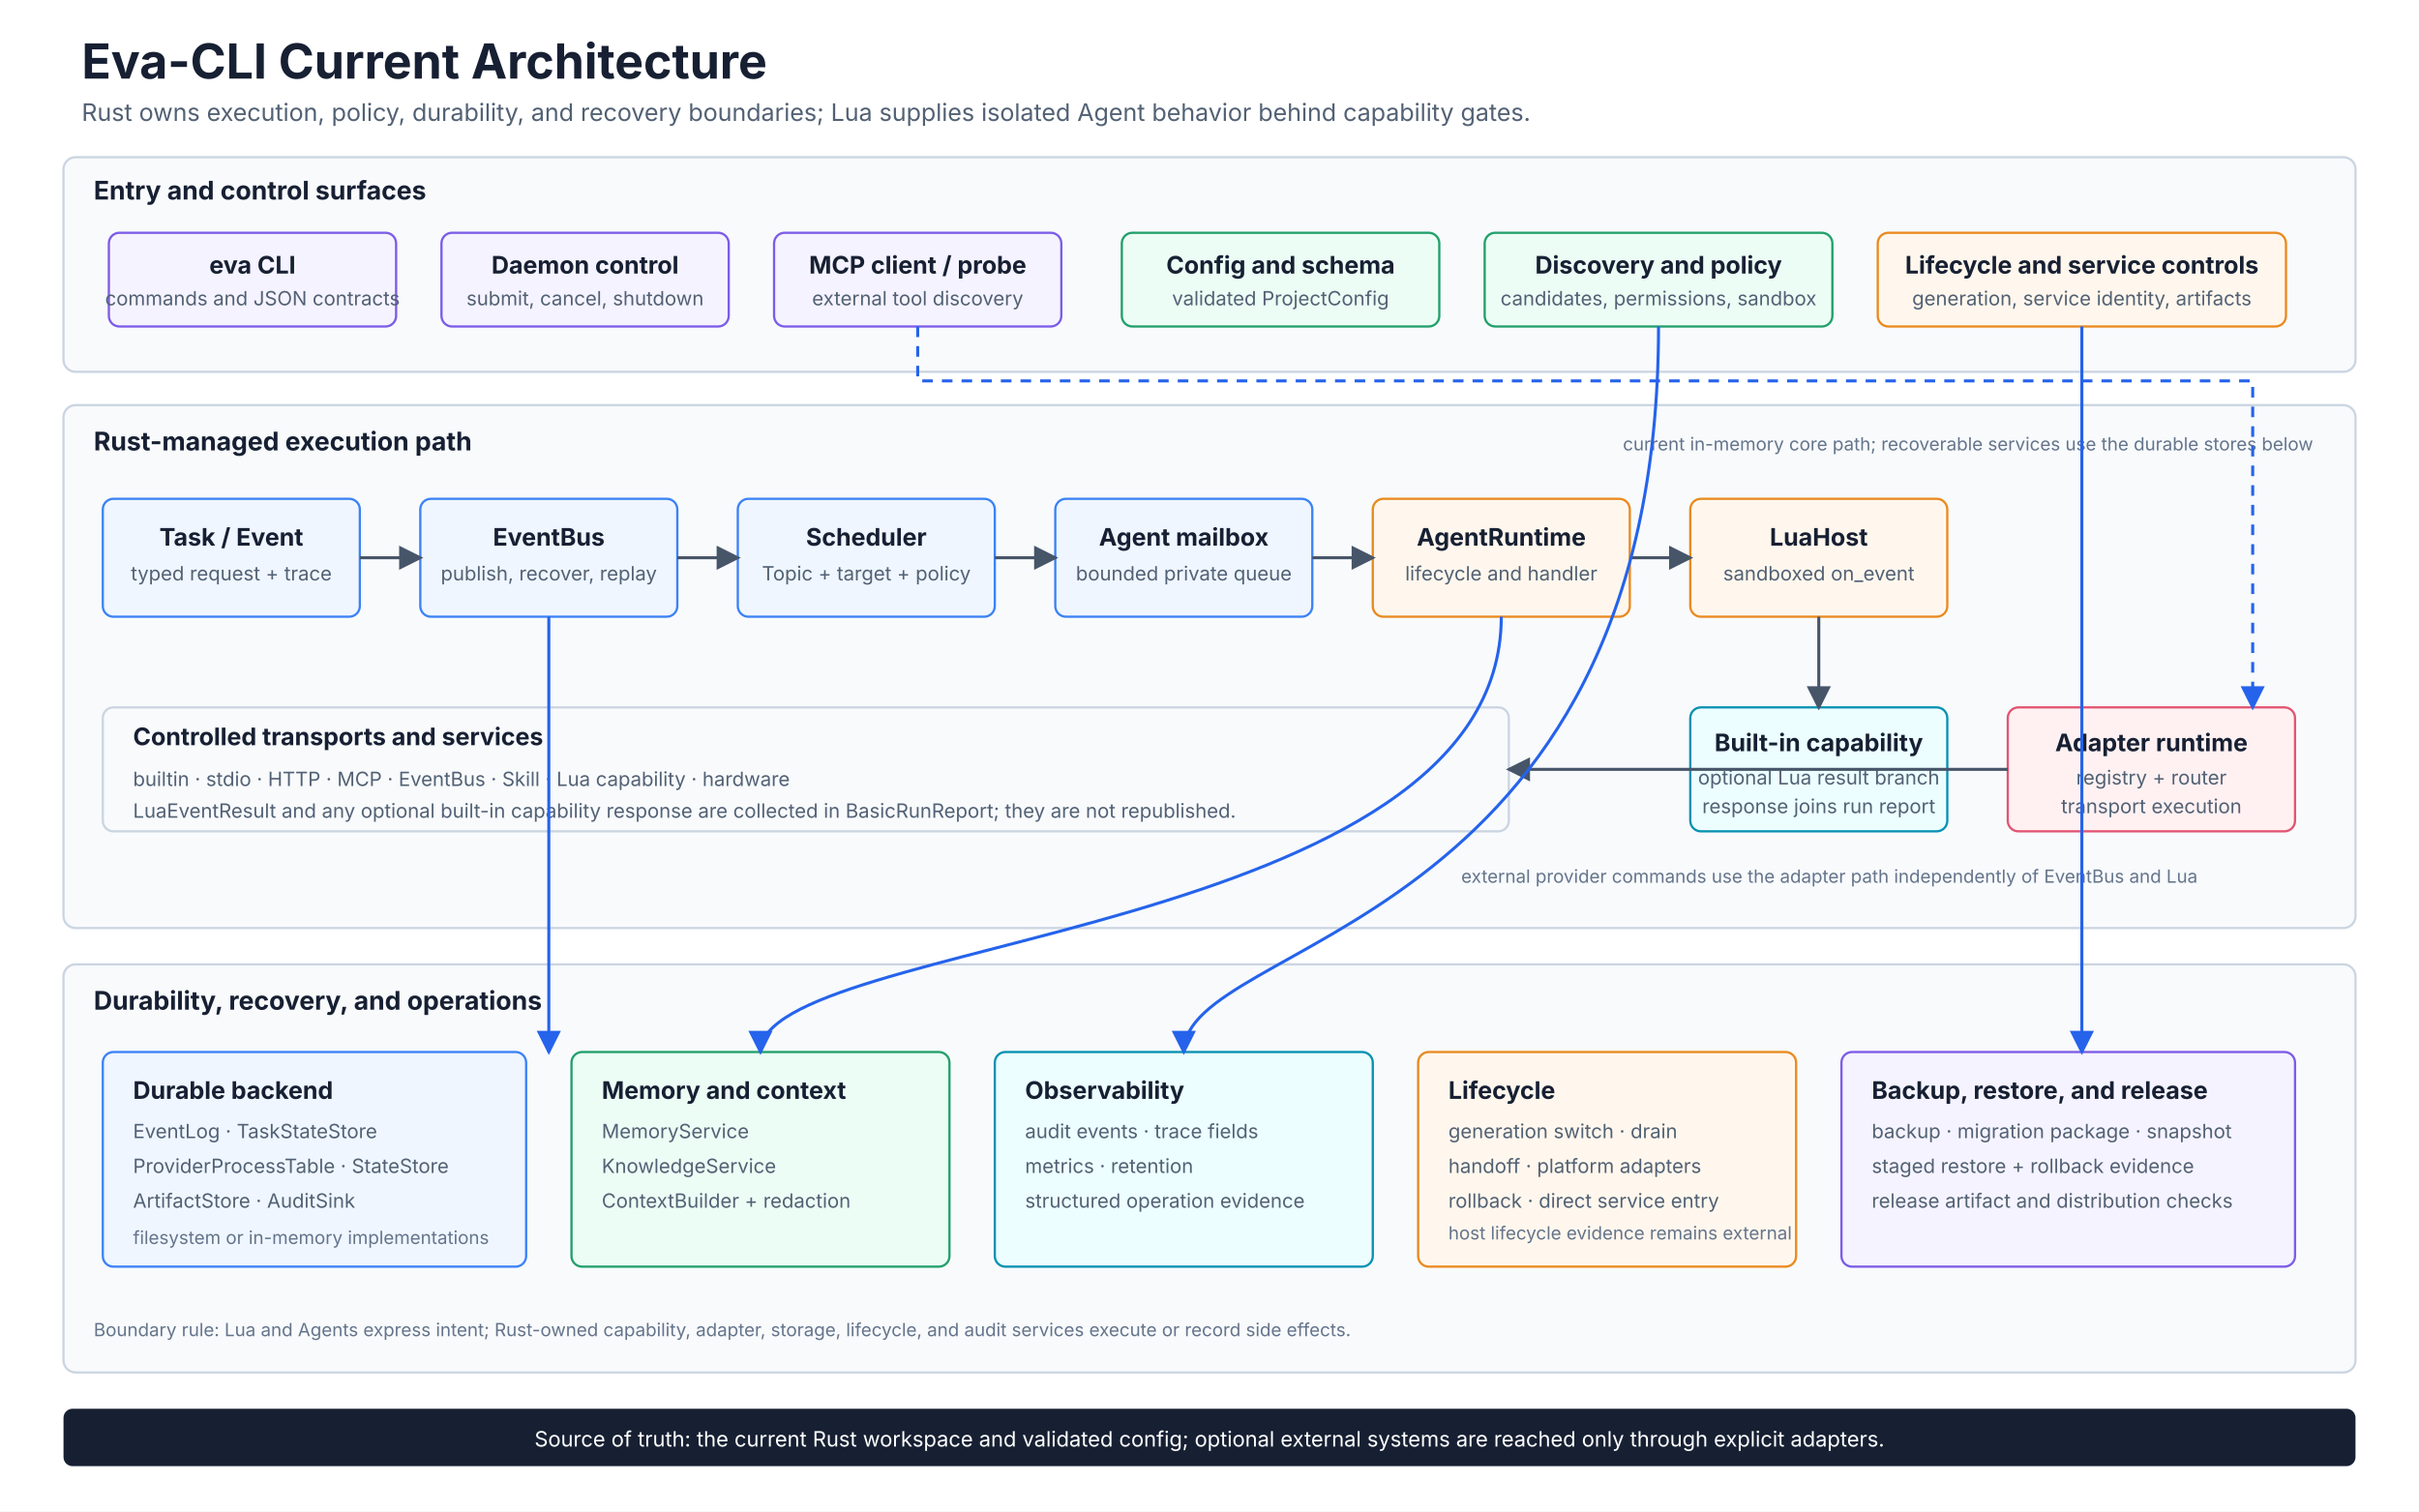
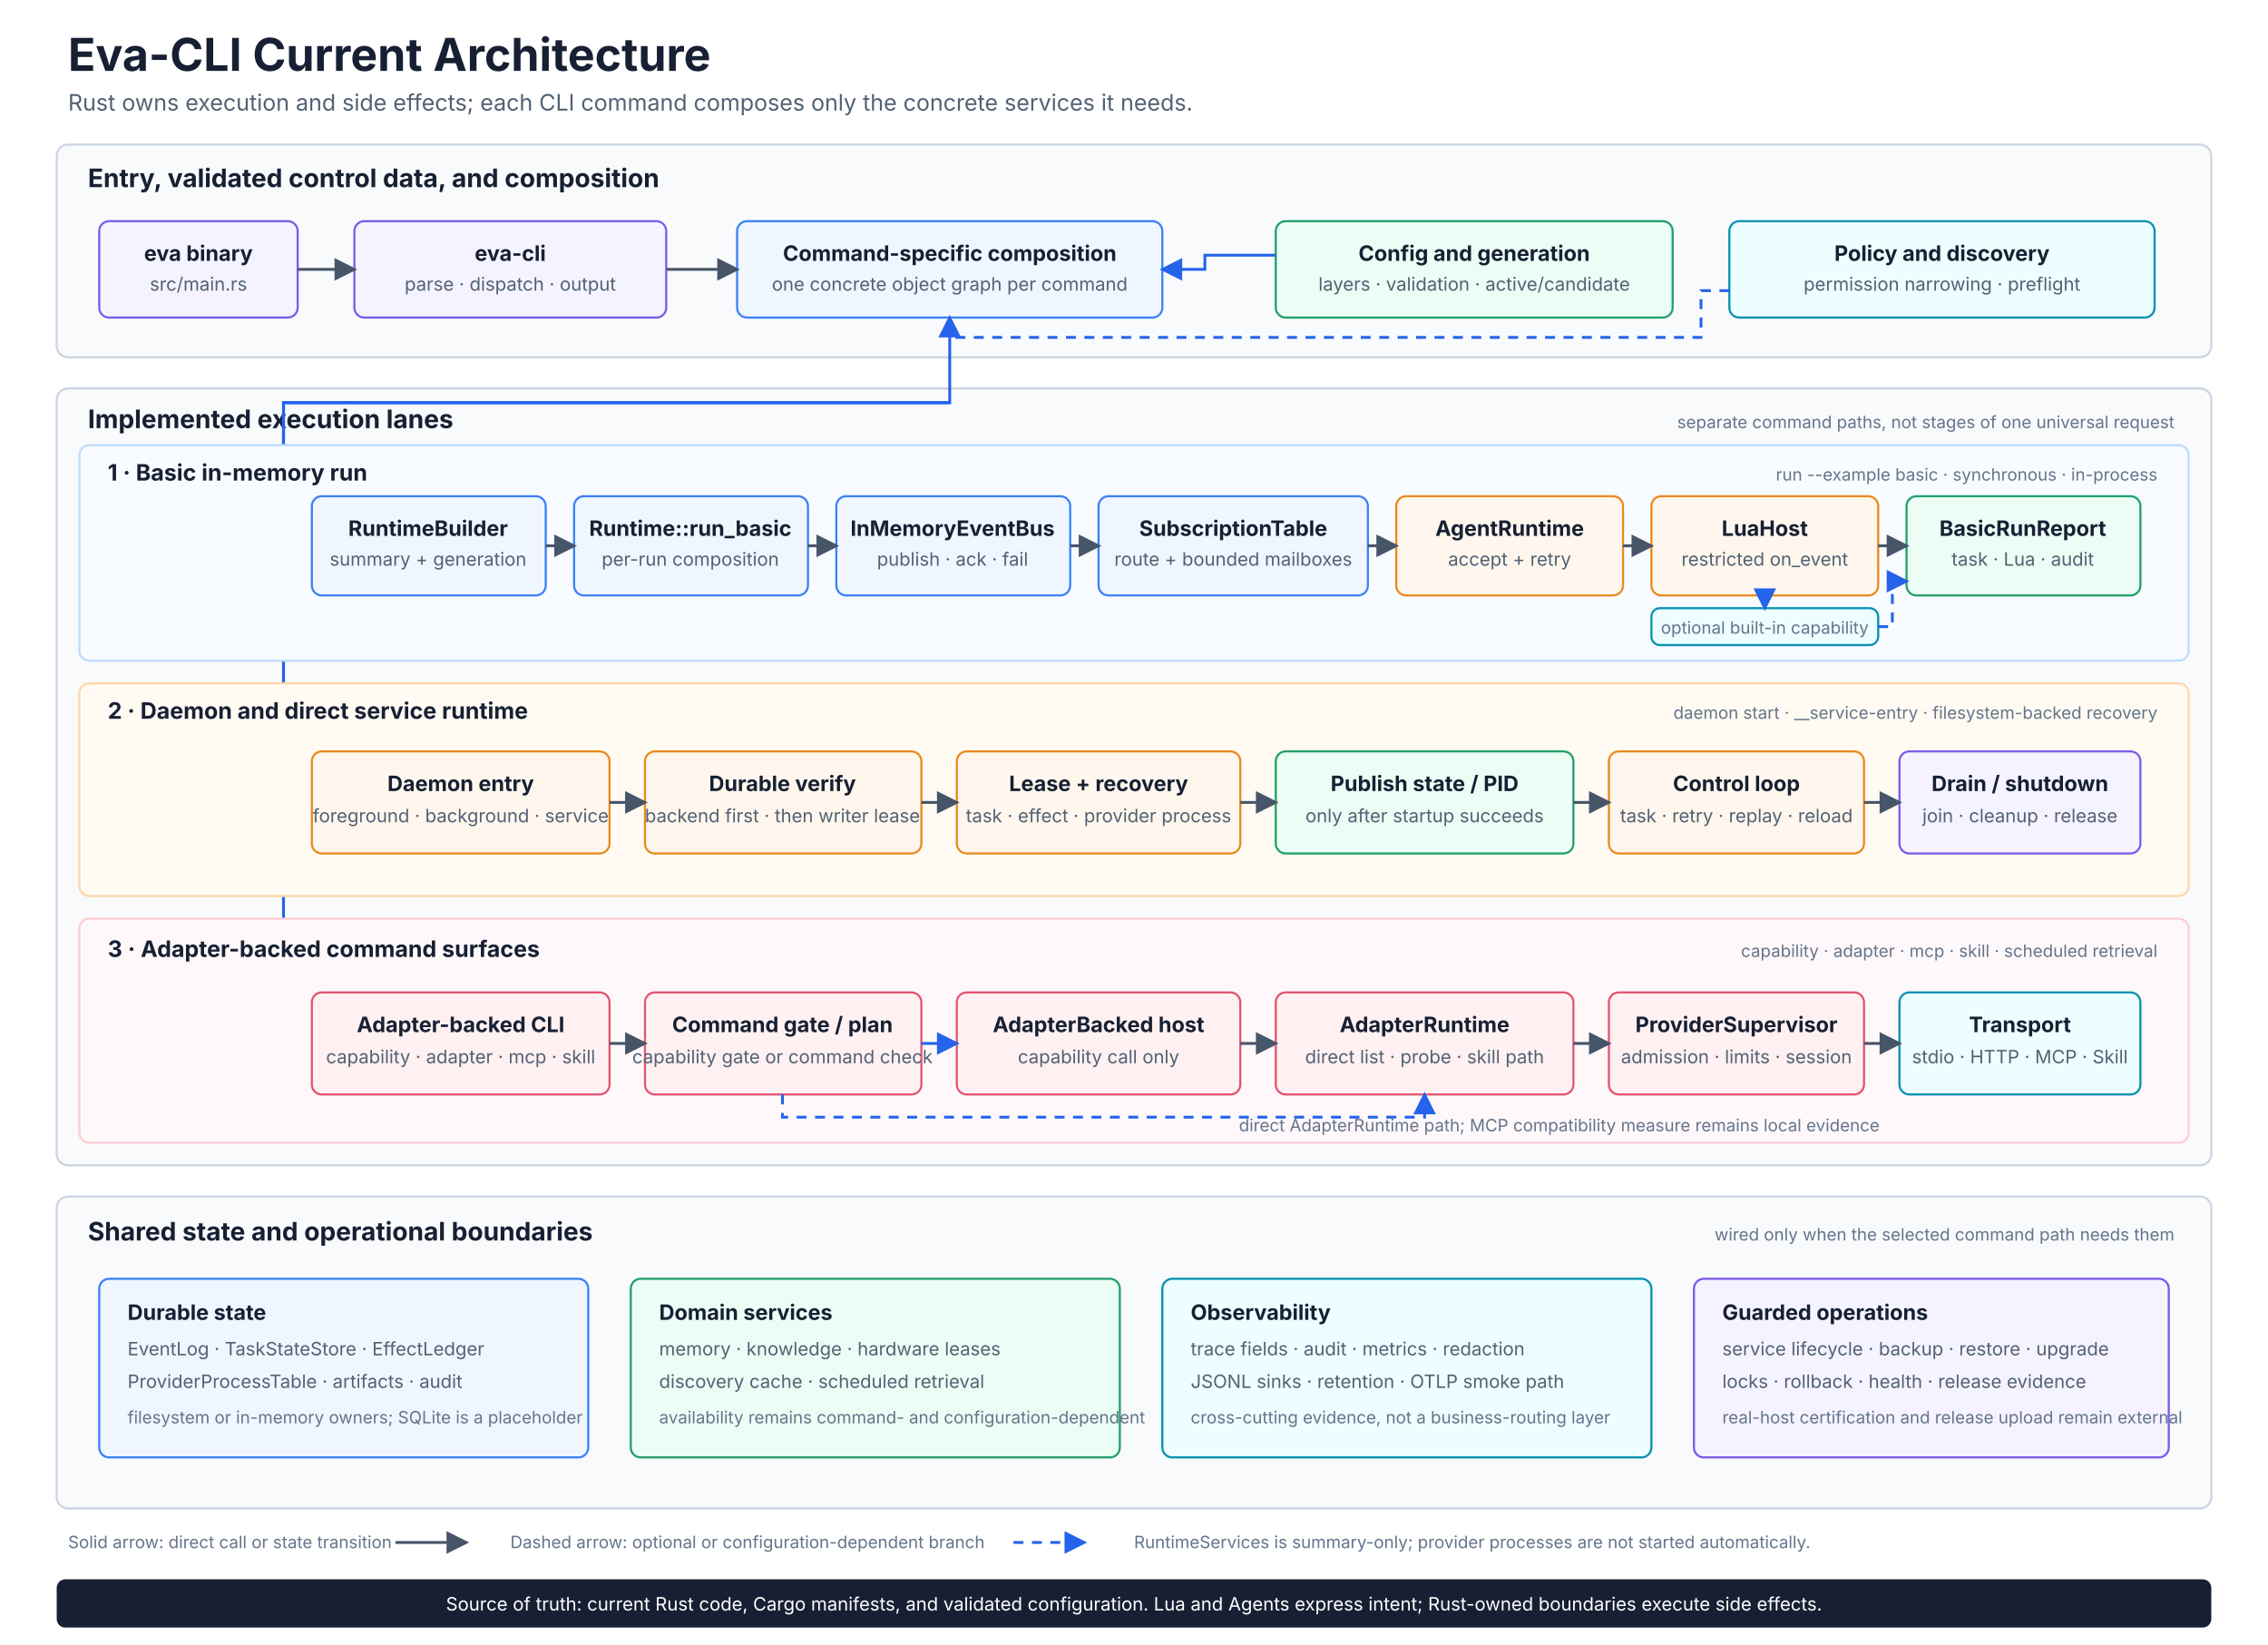
- <svg xmlns="http://www.w3.org/2000/svg" width="1600" height="1000" viewBox="0 0 1600 1000" role="img" aria-labelledby="title desc">
+ <svg xmlns="http://www.w3.org/2000/svg" width="1600" height="1160" viewBox="0 0 1600 1160" role="img" aria-labelledby="title desc">
  <defs>
    <marker id="arrow" markerWidth="8" markerHeight="8" refX="7" refY="4" orient="auto">
      <path d="M0 0L8 4L0 8Z" fill="#475569" />
    </marker>
    <marker id="arrow-blue" markerWidth="8" markerHeight="8" refX="7" refY="4" orient="auto">
      <path d="M0 0L8 4L0 8Z" fill="#2563eb" />
    </marker>
    <style>
-       text{font-family:Inter,"Segoe UI","Microsoft YaHei",sans-serif;fill:#172033}
-       .title{font-size:32px;font-weight:700}.subtitle{font-size:16px;fill:#526174}.section{font-size:17px;font-weight:700}
-       .label{font-size:16px;font-weight:700}.small{font-size:13px;fill:#526174}.tiny{font-size:12px;fill:#64748b}.footer{font-size:14px;fill:#ffffff}
-       .panel{fill:#f8fafc;stroke:#cbd5e1;stroke-width:1.5}.blue{fill:#eff6ff;stroke:#3b82f6;stroke-width:1.5}
-       .green{fill:#ecfdf5;stroke:#22a06b;stroke-width:1.5}.orange{fill:#fff7ed;stroke:#ea8a1f;stroke-width:1.5}
-       .purple{fill:#f5f3ff;stroke:#7c5ce7;stroke-width:1.5}.cyan{fill:#ecfeff;stroke:#0891b2;stroke-width:1.5}
-       .rose{fill:#fff1f2;stroke:#e25572;stroke-width:1.5}.line{fill:none;stroke:#475569;stroke-width:2;marker-end:url(#arrow)}
-       .control{fill:none;stroke:#2563eb;stroke-width:2;marker-end:url(#arrow-blue)}.dash{stroke-dasharray:7 6}
+       text{font-family:Inter,"Segoe UI","Microsoft YaHei",sans-serif;fill:#172033;letter-spacing:0}
+       .title{font-size:32px;font-weight:700}.subtitle{font-size:16px;fill:#526174}.section{font-size:18px;font-weight:700}
+       .lane-title{font-size:16px;font-weight:700}.label{font-size:15px;font-weight:700}.small{font-size:13px;fill:#526174}.tiny{font-size:12px;fill:#64748b}.footer{font-size:13px;fill:#ffffff}
+       .panel{fill:#f8fafc;stroke:#cbd5e1;stroke-width:1.5}.lane-basic{fill:#f8fbff;stroke:#bfdbfe;stroke-width:1.5}.lane-daemon{fill:#fffaf2;stroke:#fed7aa;stroke-width:1.5}.lane-provider{fill:#fff8fa;stroke:#fecdd3;stroke-width:1.5}
+       .blue{fill:#eff6ff;stroke:#3b82f6;stroke-width:1.5}.green{fill:#ecfdf5;stroke:#22a06b;stroke-width:1.5}.orange{fill:#fff7ed;stroke:#ea8a1f;stroke-width:1.5}
+       .purple{fill:#f5f3ff;stroke:#7c5ce7;stroke-width:1.5}.cyan{fill:#ecfeff;stroke:#0891b2;stroke-width:1.5}.rose{fill:#fff1f2;stroke:#e25572;stroke-width:1.5}
+       .line{fill:none;stroke:#475569;stroke-width:2;marker-end:url(#arrow)}.control{fill:none;stroke:#2563eb;stroke-width:2;marker-end:url(#arrow-blue)}.dash{stroke-dasharray:7 6}
    </style>
  </defs>
-   <rect width="1600" height="1000" fill="#ffffff" />
-   <text class="title" x="54" y="52">Eva-CLI Current Architecture</text>
-   <text class="subtitle" x="54" y="80">Rust owns execution, policy, durability, and recovery boundaries; Lua supplies isolated Agent behavior behind capability gates.</text>
-   <rect class="panel" x="42" y="104" width="1516" height="142" rx="8" />
-   <text class="section" x="62" y="132">Entry and control surfaces</text>
+   <rect width="1600" height="1160" fill="#ffffff" />
+   <text class="title" x="48" y="50">Eva-CLI Current Architecture</text>
+   <text class="subtitle" x="48" y="78">Rust owns execution and side effects; each CLI command composes only the concrete services it needs.</text>
+   <rect class="panel" x="40" y="102" width="1520" height="150" rx="8" />
+   <text class="section" x="62" y="132">Entry, validated control data, and composition</text>
  <g>
-     <rect class="purple" x="72" y="154" width="190" height="62" rx="7" />
-     <text class="label" x="167" y="181" text-anchor="middle">eva CLI</text>
-     <text class="small" x="167" y="202" text-anchor="middle">commands and JSON contracts</text>
-     <rect class="purple" x="292" y="154" width="190" height="62" rx="7" />
-     <text class="label" x="387" y="181" text-anchor="middle">Daemon control</text>
-     <text class="small" x="387" y="202" text-anchor="middle">submit, cancel, shutdown</text>
-     <rect class="purple" x="512" y="154" width="190" height="62" rx="7" />
-     <text class="label" x="607" y="181" text-anchor="middle">MCP client / probe</text>
-     <text class="small" x="607" y="202" text-anchor="middle">external tool discovery</text>
-     <rect class="green" x="742" y="154" width="210" height="62" rx="7" />
-     <text class="label" x="847" y="181" text-anchor="middle">Config and schema</text>
-     <text class="small" x="847" y="202" text-anchor="middle">validated ProjectConfig</text>
-     <rect class="green" x="982" y="154" width="230" height="62" rx="7" />
-     <text class="label" x="1097" y="181" text-anchor="middle">Discovery and policy</text>
-     <text class="small" x="1097" y="202" text-anchor="middle">candidates, permissions, sandbox</text>
-     <rect class="orange" x="1242" y="154" width="270" height="62" rx="7" />
-     <text class="label" x="1377" y="181" text-anchor="middle">Lifecycle and service controls</text>
-     <text class="small" x="1377" y="202" text-anchor="middle">generation, service identity, artifacts</text>
+     <rect class="purple" x="70" y="156" width="140" height="68" rx="7" />
+     <text class="label" x="140" y="184" text-anchor="middle">eva binary</text>
+     <text class="small" x="140" y="205" text-anchor="middle">src/main.rs</text>
+     <rect class="purple" x="250" y="156" width="220" height="68" rx="7" />
+     <text class="label" x="360" y="184" text-anchor="middle">eva-cli</text>
+     <text class="small" x="360" y="205" text-anchor="middle">parse · dispatch · output</text>
+     <rect class="blue" x="520" y="156" width="300" height="68" rx="7" />
+     <text class="label" x="670" y="184" text-anchor="middle">Command-specific composition</text>
+     <text class="small" x="670" y="205" text-anchor="middle">one concrete object graph per command</text>
+     <rect class="green" x="900" y="156" width="280" height="68" rx="7" />
+     <text class="label" x="1040" y="184" text-anchor="middle">Config and generation</text>
+     <text class="small" x="1040" y="205" text-anchor="middle">layers · validation · active/candidate</text>
+     <rect class="cyan" x="1220" y="156" width="300" height="68" rx="7" />
+     <text class="label" x="1370" y="184" text-anchor="middle">Policy and discovery</text>
+     <text class="small" x="1370" y="205" text-anchor="middle">permission narrowing · preflight</text>
+     <path class="line" d="M210 190H250" />
+     <path class="line" d="M470 190H520" />
+     <path class="control" d="M900 180H850V190H820" />
+     <path class="control dash" d="M1220 205H1200V238H670V224" />
  </g>
-   <rect class="panel" x="42" y="268" width="1516" height="346" rx="8" />
-   <text class="section" x="62" y="298">Rust-managed execution path</text>
-   <text class="tiny" x="1530" y="298" text-anchor="end">current in-memory core path; recoverable services use the durable stores below</text>
+   <rect class="panel" x="40" y="274" width="1520" height="548" rx="8" />
+   <text class="section" x="62" y="302">Implemented execution lanes</text>
+   <text class="tiny" x="1534" y="302" text-anchor="end">separate command paths, not stages of one universal request</text>
+   <path class="control" d="M670 224V284H200V377H220" />
+   <path class="control" d="M670 284H200V565H220" />
+   <path class="control" d="M670 284H200V737H220" />
+   <rect class="lane-basic" x="56" y="314" width="1488" height="152" rx="7" />
+   <text class="lane-title" x="76" y="339">1 · Basic in-memory run</text>
+   <text class="tiny" x="1522" y="339" text-anchor="end">run --example basic · synchronous · in-process</text>
  <g>
-     <rect class="blue" x="68" y="330" width="170" height="78" rx="7" />
-     <text class="label" x="153" y="361" text-anchor="middle">Task / Event</text>
-     <text class="small" x="153" y="384" text-anchor="middle">typed request + trace</text>
-     <rect class="blue" x="278" y="330" width="170" height="78" rx="7" />
-     <text class="label" x="363" y="361" text-anchor="middle">EventBus</text>
-     <text class="small" x="363" y="384" text-anchor="middle">publish, recover, replay</text>
-     <rect class="blue" x="488" y="330" width="170" height="78" rx="7" />
-     <text class="label" x="573" y="361" text-anchor="middle">Scheduler</text>
-     <text class="small" x="573" y="384" text-anchor="middle">Topic + target + policy</text>
-     <rect class="blue" x="698" y="330" width="170" height="78" rx="7" />
-     <text class="label" x="783" y="361" text-anchor="middle">Agent mailbox</text>
-     <text class="small" x="783" y="384" text-anchor="middle">bounded private queue</text>
-     <rect class="orange" x="908" y="330" width="170" height="78" rx="7" />
-     <text class="label" x="993" y="361" text-anchor="middle">AgentRuntime</text>
-     <text class="small" x="993" y="384" text-anchor="middle">lifecycle and handler</text>
-     <rect class="orange" x="1118" y="330" width="170" height="78" rx="7" />
-     <text class="label" x="1203" y="361" text-anchor="middle">LuaHost</text>
-     <text class="small" x="1203" y="384" text-anchor="middle">sandboxed on_event</text>
-     <path class="line" d="M238 369H278" />
-     <path class="line" d="M448 369H488" />
-     <path class="line" d="M658 369H698" />
-     <path class="line" d="M868 369H908" />
-     <path class="line" d="M1078 369H1118" />
+     <rect class="blue" x="220" y="350" width="165" height="70" rx="7" />
+     <text class="label" x="302" y="378" text-anchor="middle">RuntimeBuilder</text>
+     <text class="small" x="302" y="399" text-anchor="middle">summary + generation</text>
+     <rect class="blue" x="405" y="350" width="165" height="70" rx="7" />
+     <text class="label" x="487" y="378" text-anchor="middle">Runtime::run_basic</text>
+     <text class="small" x="487" y="399" text-anchor="middle">per-run composition</text>
+     <rect class="blue" x="590" y="350" width="165" height="70" rx="7" />
+     <text class="label" x="672" y="378" text-anchor="middle">InMemoryEventBus</text>
+     <text class="small" x="672" y="399" text-anchor="middle">publish · ack · fail</text>
+     <rect class="blue" x="775" y="350" width="190" height="70" rx="7" />
+     <text class="label" x="870" y="378" text-anchor="middle">SubscriptionTable</text>
+     <text class="small" x="870" y="399" text-anchor="middle">route + bounded mailboxes</text>
+     <rect class="orange" x="985" y="350" width="160" height="70" rx="7" />
+     <text class="label" x="1065" y="378" text-anchor="middle">AgentRuntime</text>
+     <text class="small" x="1065" y="399" text-anchor="middle">accept + retry</text>
+     <rect class="orange" x="1165" y="350" width="160" height="70" rx="7" />
+     <text class="label" x="1245" y="378" text-anchor="middle">LuaHost</text>
+     <text class="small" x="1245" y="399" text-anchor="middle">restricted on_event</text>
+     <rect class="green" x="1345" y="350" width="165" height="70" rx="7" />
+     <text class="label" x="1427" y="378" text-anchor="middle">BasicRunReport</text>
+     <text class="small" x="1427" y="399" text-anchor="middle">task · Lua · audit</text>
+     <path class="line" d="M385 385H405" />
+     <path class="line" d="M570 385H590" />
+     <path class="line" d="M755 385H775" />
+     <path class="line" d="M965 385H985" />
+     <path class="line" d="M1145 385H1165" />
+     <path class="line" d="M1325 385H1345" />
+     <rect class="cyan" x="1165" y="429" width="160" height="26" rx="6" />
+     <text class="tiny" x="1245" y="447" text-anchor="middle">optional built-in capability</text>
+     <path class="control dash" d="M1245 420V429" />
+     <path class="control dash" d="M1325 442H1335V410H1345" />
  </g>
+   <rect class="lane-daemon" x="56" y="482" width="1488" height="150" rx="7" />
+   <text class="lane-title" x="76" y="507">2 · Daemon and direct service runtime</text>
+   <text class="tiny" x="1522" y="507" text-anchor="end">daemon start · __service-entry · filesystem-backed recovery</text>
  <g>
-     <rect class="cyan" x="1118" y="468" width="170" height="82" rx="7" />
-     <text class="label" x="1203" y="497" text-anchor="middle">Built-in capability</text>
-     <text class="small" x="1203" y="519" text-anchor="middle">optional Lua result branch</text>
-     <text class="small" x="1203" y="538" text-anchor="middle">response joins run report</text>
-     <rect class="rose" x="1328" y="468" width="190" height="82" rx="7" />
-     <text class="label" x="1423" y="497" text-anchor="middle">Adapter runtime</text>
-     <text class="small" x="1423" y="519" text-anchor="middle">registry + router</text>
-     <text class="small" x="1423" y="538" text-anchor="middle">transport execution</text>
-     <path class="line" d="M1203 408V468" />
-     <rect class="panel" x="68" y="468" width="930" height="82" rx="7" />
-     <text class="label" x="88" y="493">Controlled transports and services</text>
-     <text class="small" x="88" y="520">builtin · stdio · HTTP · MCP · EventBus · Skill · Lua capability · hardware</text>
-     <text class="small" x="88" y="541">LuaEventResult and any optional built-in capability response are collected in BasicRunReport; they are not republished.</text>
-     <path class="control dash" d="M607 216V252H1490V468" />
-     <path class="line" d="M1328 509H998" />
-     <text class="tiny" x="1210" y="584" text-anchor="middle">external provider commands use the adapter path independently of EventBus and Lua</text>
+     <rect class="orange" x="220" y="530" width="210" height="72" rx="7" />
+     <text class="label" x="325" y="558" text-anchor="middle">Daemon entry</text>
+     <text class="small" x="325" y="580" text-anchor="middle">foreground · background · service</text>
+     <rect class="orange" x="455" y="530" width="195" height="72" rx="7" />
+     <text class="label" x="552" y="558" text-anchor="middle">Durable verify</text>
+     <text class="small" x="552" y="580" text-anchor="middle">backend first · then writer lease</text>
+     <rect class="orange" x="675" y="530" width="200" height="72" rx="7" />
+     <text class="label" x="775" y="558" text-anchor="middle">Lease + recovery</text>
+     <text class="small" x="775" y="580" text-anchor="middle">task · effect · provider process</text>
+     <rect class="green" x="900" y="530" width="210" height="72" rx="7" />
+     <text class="label" x="1005" y="558" text-anchor="middle">Publish state / PID</text>
+     <text class="small" x="1005" y="580" text-anchor="middle">only after startup succeeds</text>
+     <rect class="orange" x="1135" y="530" width="180" height="72" rx="7" />
+     <text class="label" x="1225" y="558" text-anchor="middle">Control loop</text>
+     <text class="small" x="1225" y="580" text-anchor="middle">task · retry · replay · reload</text>
+     <rect class="purple" x="1340" y="530" width="170" height="72" rx="7" />
+     <text class="label" x="1425" y="558" text-anchor="middle">Drain / shutdown</text>
+     <text class="small" x="1425" y="580" text-anchor="middle">join · cleanup · release</text>
+     <path class="line" d="M430 566H455" />
+     <path class="line" d="M650 566H675" />
+     <path class="line" d="M875 566H900" />
+     <path class="line" d="M1110 566H1135" />
+     <path class="line" d="M1315 566H1340" />
  </g>
-   <rect class="panel" x="42" y="638" width="1516" height="270" rx="8" />
-   <text class="section" x="62" y="668">Durability, recovery, and operations</text>
+   <rect class="lane-provider" x="56" y="648" width="1488" height="158" rx="7" />
+   <text class="lane-title" x="76" y="675">3 · Adapter-backed command surfaces</text>
+   <text class="tiny" x="1522" y="675" text-anchor="end">capability · adapter · mcp · skill · scheduled retrieval</text>
  <g>
-     <rect class="blue" x="68" y="696" width="280" height="142" rx="7" />
-     <text class="label" x="88" y="727">Durable backend</text>
-     <text class="small" x="88" y="753">EventLog · TaskStateStore</text>
-     <text class="small" x="88" y="776">ProviderProcessTable · StateStore</text>
-     <text class="small" x="88" y="799">ArtifactStore · AuditSink</text>
-     <text class="tiny" x="88" y="823">filesystem or in-memory implementations</text>
-     <rect class="green" x="378" y="696" width="250" height="142" rx="7" />
-     <text class="label" x="398" y="727">Memory and context</text>
-     <text class="small" x="398" y="753">MemoryService</text>
-     <text class="small" x="398" y="776">KnowledgeService</text>
-     <text class="small" x="398" y="799">ContextBuilder + redaction</text>
-     <rect class="cyan" x="658" y="696" width="250" height="142" rx="7" />
-     <text class="label" x="678" y="727">Observability</text>
-     <text class="small" x="678" y="753">audit events · trace fields</text>
-     <text class="small" x="678" y="776">metrics · retention</text>
-     <text class="small" x="678" y="799">structured operation evidence</text>
-     <rect class="orange" x="938" y="696" width="250" height="142" rx="7" />
-     <text class="label" x="958" y="727">Lifecycle</text>
-     <text class="small" x="958" y="753">generation switch · drain</text>
-     <text class="small" x="958" y="776">handoff · platform adapters</text>
-     <text class="small" x="958" y="799">rollback · direct service entry</text>
-     <text class="tiny" x="958" y="820">host lifecycle evidence remains external</text>
-     <rect class="purple" x="1218" y="696" width="300" height="142" rx="7" />
-     <text class="label" x="1238" y="727">Backup, restore, and release</text>
-     <text class="small" x="1238" y="753">backup · migration package · snapshot</text>
-     <text class="small" x="1238" y="776">staged restore + rollback evidence</text>
-     <text class="small" x="1238" y="799">release artifact and distribution checks</text>
+     <rect class="rose" x="220" y="700" width="210" height="72" rx="7" />
+     <text class="label" x="325" y="728" text-anchor="middle">Adapter-backed CLI</text>
+     <text class="small" x="325" y="750" text-anchor="middle">capability · adapter · mcp · skill</text>
+     <rect class="rose" x="455" y="700" width="195" height="72" rx="7" />
+     <text class="label" x="552" y="728" text-anchor="middle">Command gate / plan</text>
+     <text class="small" x="552" y="750" text-anchor="middle">capability gate or command check</text>
+     <rect class="rose" x="675" y="700" width="200" height="72" rx="7" />
+     <text class="label" x="775" y="728" text-anchor="middle">AdapterBacked host</text>
+     <text class="small" x="775" y="750" text-anchor="middle">capability call only</text>
+     <rect class="rose" x="900" y="700" width="210" height="72" rx="7" />
+     <text class="label" x="1005" y="728" text-anchor="middle">AdapterRuntime</text>
+     <text class="small" x="1005" y="750" text-anchor="middle">direct list · probe · skill path</text>
+     <rect class="rose" x="1135" y="700" width="180" height="72" rx="7" />
+     <text class="label" x="1225" y="728" text-anchor="middle">ProviderSupervisor</text>
+     <text class="small" x="1225" y="750" text-anchor="middle">admission · limits · session</text>
+     <rect class="cyan" x="1340" y="700" width="170" height="72" rx="7" />
+     <text class="label" x="1425" y="728" text-anchor="middle">Transport</text>
+     <text class="small" x="1425" y="750" text-anchor="middle">stdio · HTTP · MCP · Skill</text>
+     <path class="line" d="M430 736H455" />
+     <path class="control" d="M650 736H675" />
+     <path class="line" d="M875 736H900" />
+     <path class="line" d="M1110 736H1135" />
+     <path class="line" d="M1315 736H1340" />
+     <path class="control dash" d="M552 772V788H1005V772" />
+     <text class="tiny" x="1100" y="798" text-anchor="middle">direct AdapterRuntime path; MCP compatibility measure remains local evidence</text>
  </g>
-   <path class="control" d="M363 408V696" />
-   <path class="control" d="M993 408C993 620 503 620 503 696" />
-   <path class="control" d="M1097 216C1097 620 783 620 783 696" />
-   <path class="control" d="M1377 216V696" />
-   <text class="tiny" x="62" y="884">Boundary rule: Lua and Agents express intent; Rust-owned capability, adapter, storage, lifecycle, and audit services execute or record side effects.</text>
-   <rect x="42" y="932" width="1516" height="38" rx="6" fill="#172033" />
-   <text class="footer" x="800" y="957" text-anchor="middle">Source of truth: the current Rust workspace and validated config; optional external systems are reached only through explicit adapters.</text>
+   <rect class="panel" x="40" y="844" width="1520" height="220" rx="8" />
+   <text class="section" x="62" y="875">Shared state and operational boundaries</text>
+   <text class="tiny" x="1534" y="875" text-anchor="end">wired only when the selected command path needs them</text>
+   <g>
+     <rect class="blue" x="70" y="902" width="345" height="126" rx="7" />
+     <text class="label" x="90" y="931">Durable state</text>
+     <text class="small" x="90" y="956">EventLog · TaskStateStore · EffectLedger</text>
+     <text class="small" x="90" y="979">ProviderProcessTable · artifacts · audit</text>
+     <text class="tiny" x="90" y="1004">filesystem or in-memory owners; SQLite is a placeholder</text>
+     <rect class="green" x="445" y="902" width="345" height="126" rx="7" />
+     <text class="label" x="465" y="931">Domain services</text>
+     <text class="small" x="465" y="956">memory · knowledge · hardware leases</text>
+     <text class="small" x="465" y="979">discovery cache · scheduled retrieval</text>
+     <text class="tiny" x="465" y="1004">availability remains command- and configuration-dependent</text>
+     <rect class="cyan" x="820" y="902" width="345" height="126" rx="7" />
+     <text class="label" x="840" y="931">Observability</text>
+     <text class="small" x="840" y="956">trace fields · audit · metrics · redaction</text>
+     <text class="small" x="840" y="979">JSONL sinks · retention · OTLP smoke path</text>
+     <text class="tiny" x="840" y="1004">cross-cutting evidence, not a business-routing layer</text>
+     <rect class="purple" x="1195" y="902" width="335" height="126" rx="7" />
+     <text class="label" x="1215" y="931">Guarded operations</text>
+     <text class="small" x="1215" y="956">service lifecycle · backup · restore · upgrade</text>
+     <text class="small" x="1215" y="979">locks · rollback · health · release evidence</text>
+     <text class="tiny" x="1215" y="1004">real-host certification and release upload remain external</text>
+   </g>
+   <text class="tiny" x="48" y="1092">Solid arrow: direct call or state transition</text>
+   <line x1="279" y1="1088" x2="329" y2="1088" class="line" />
+   <text class="tiny" x="360" y="1092">Dashed arrow: optional or configuration-dependent branch</text>
+   <line x1="715" y1="1088" x2="765" y2="1088" class="control dash" />
+   <text class="tiny" x="800" y="1092">RuntimeServices is summary-only; provider processes are not started automatically.</text>
+   <rect x="40" y="1114" width="1520" height="34" rx="6" fill="#172033" />
+   <text class="footer" x="800" y="1136" text-anchor="middle">Source of truth: current Rust code, Cargo manifests, and validated configuration. Lua and Agents express intent; Rust-owned boundaries execute side effects.</text>
</svg>
